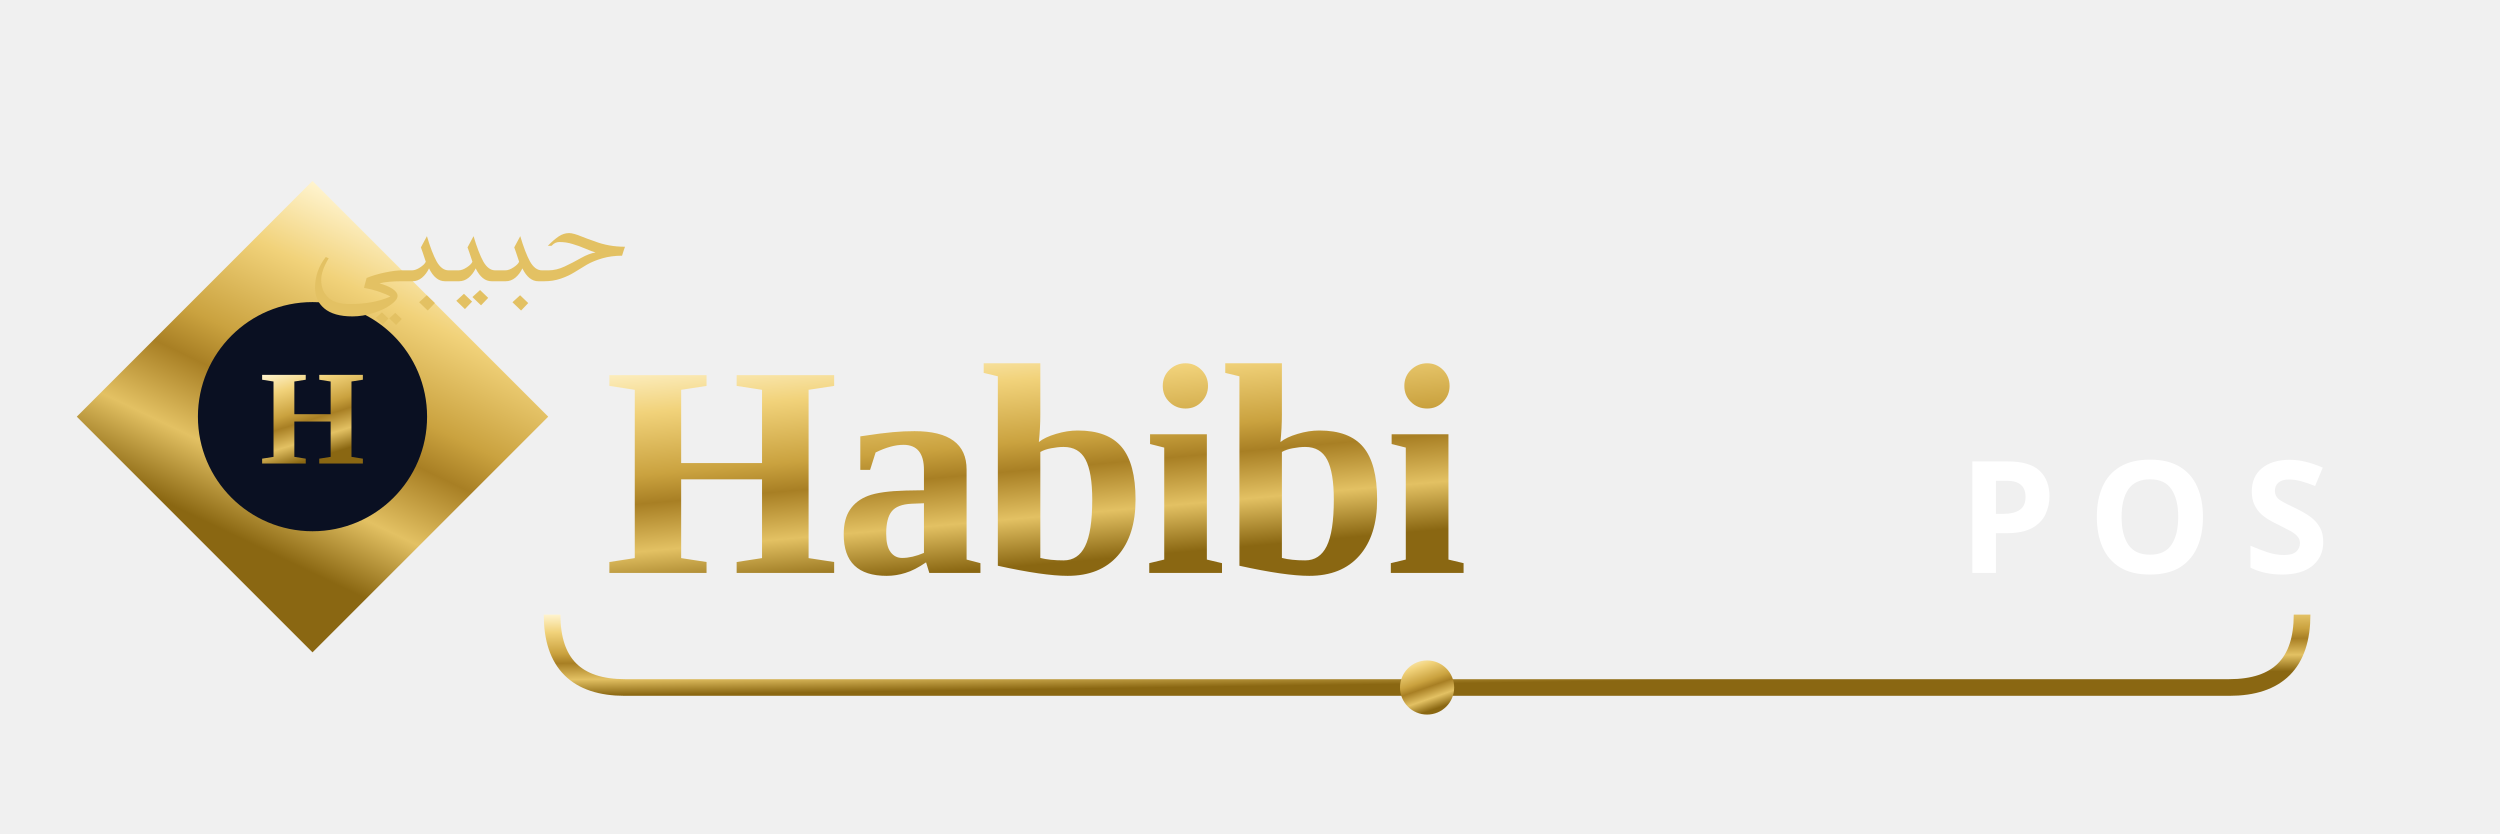
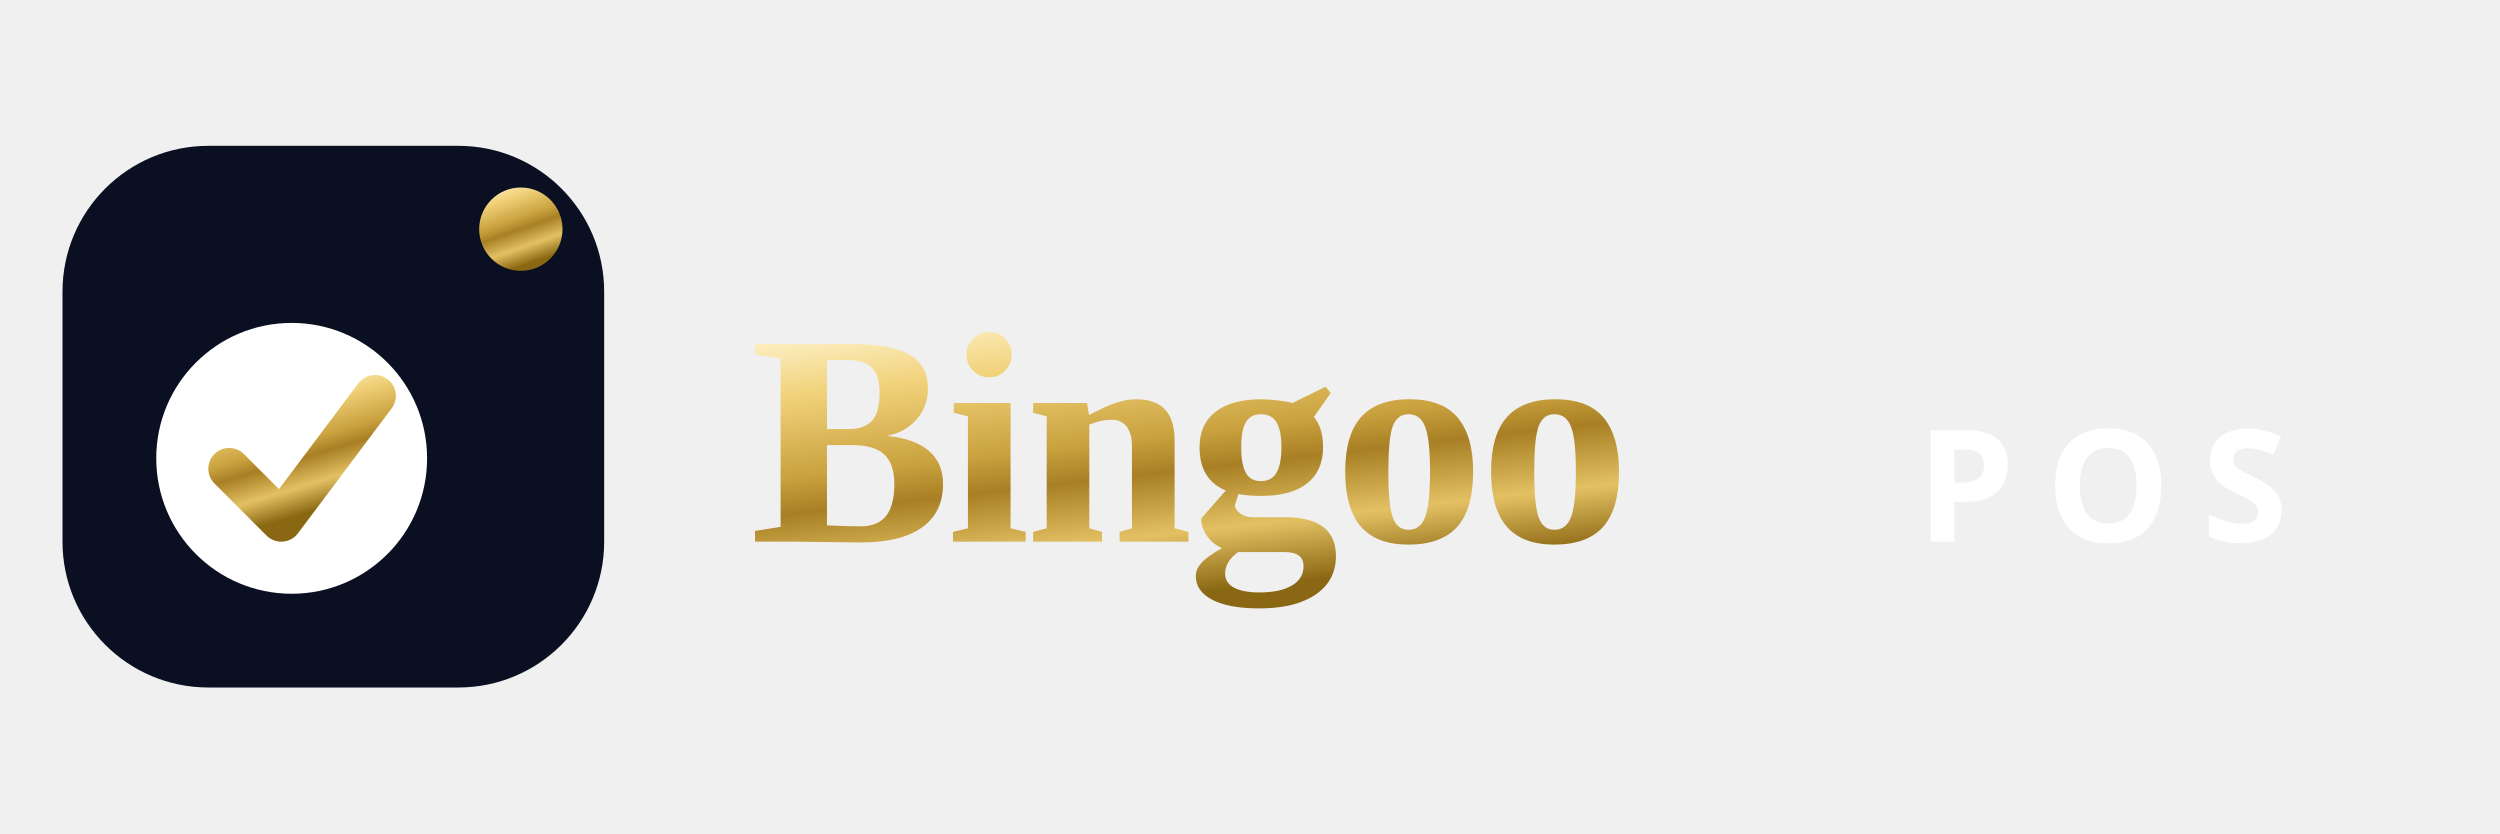
<svg xmlns="http://www.w3.org/2000/svg" width="240" height="80" viewBox="0 0 240 80" fill="none">
  <defs>
    <linearGradient id="g" x1="0" y1="0" x2="0.35" y2="1">
      <stop offset="0%" stop-color="#fff4cf" />
      <stop offset="22%" stop-color="#f1d27a" />
      <stop offset="48%" stop-color="#caa23f" />
      <stop offset="60%" stop-color="#a87f24" />
      <stop offset="80%" stop-color="#e3c163" />
      <stop offset="100%" stop-color="#8a6712" />
    </linearGradient>
-     <radialGradient id="nv" cx="50%" cy="40%" r="70%">
-       <stop offset="0%" stop-color="#1e3a6b" />
-       <stop offset="100%" stop-color="#0a1022" />
-     </radialGradient>
  </defs>
-   <rect x="14" y="24" width="32" height="32" fill="url(#g)" transform="rotate(45 30 40)" />
-   <circle cx="30" cy="40" r="11" fill="#0a1022" />
-   <text x="30" y="44.5" font-family="Georgia,'Times New Roman',serif" font-size="13" font-weight="700" fill="url(#g)" text-anchor="middle">H</text>
-   <text x="60" y="27" font-family="'Traditional Arabic','Segoe UI',serif" font-size="14" fill="#e3c163" direction="rtl">حبيبي</text>
-   <text x="58" y="55" font-family="Georgia,'Times New Roman',serif" font-size="29" font-weight="700" fill="url(#g)" letter-spacing="-0.5">Habibi</text>
-   <text x="188" y="55" font-family="'Segoe UI',system-ui,sans-serif" font-size="15" font-weight="700" fill="#ffffff" letter-spacing="3">POS</text>
-   <path d="M60 66 H214 M60 66 q-7 0 -7 -7 M214 66 q7 0 7 -7" stroke="url(#g)" stroke-width="1.6" fill="none" />
-   <circle cx="137" cy="66" r="2.6" fill="url(#g)" />
+   <rect x="6" y="14" width="52" height="52" rx="14" fill="#0a1022" />
+   <circle cx="28" cy="44" r="13" fill="#ffffff" />
+   <path d="M22 45 L27 50 L36 38" fill="none" stroke="url(#g)" stroke-width="4" stroke-linecap="round" stroke-linejoin="round" />
+   <circle cx="50" cy="22" r="4" fill="url(#g)" />
+   <text x="72" y="52" font-family="Georgia,'Times New Roman',serif" font-size="29" font-weight="700" fill="url(#g)" letter-spacing="-0.5">Bingoo</text>
+   <text x="184" y="52" font-family="'Segoe UI',system-ui,sans-serif" font-size="15" font-weight="700" fill="#ffffff" letter-spacing="3">POS</text>
</svg>
